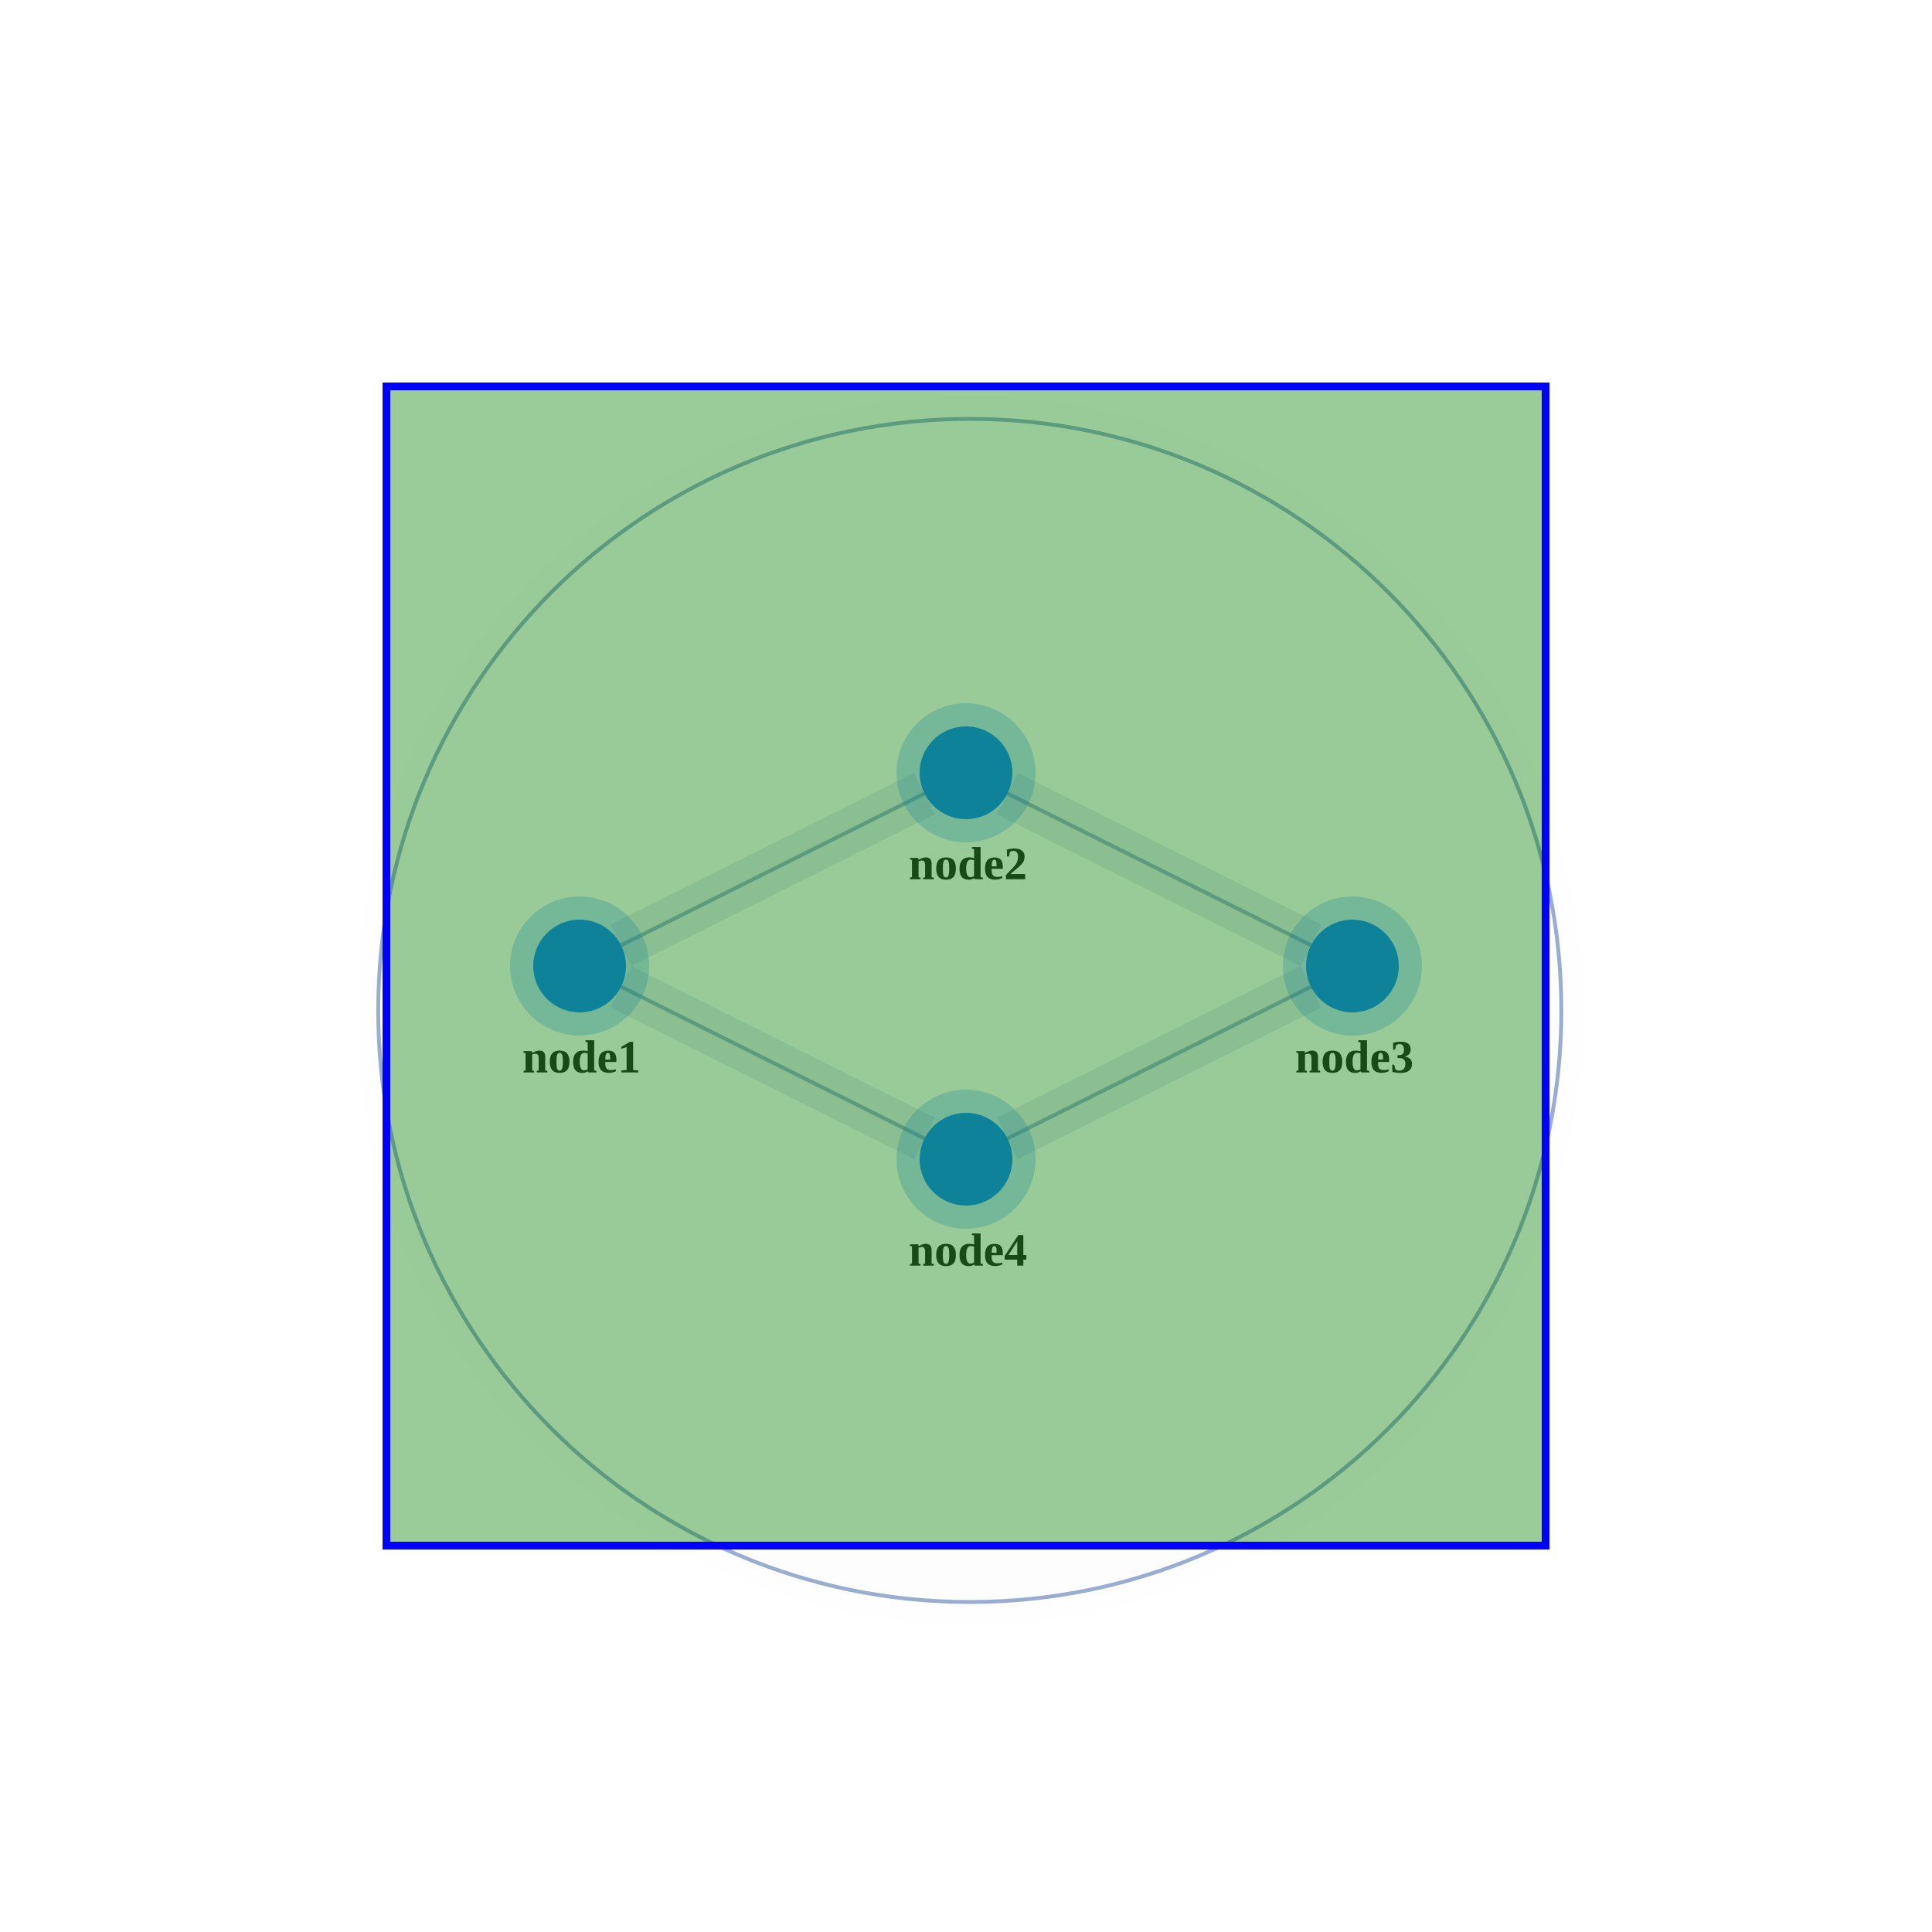
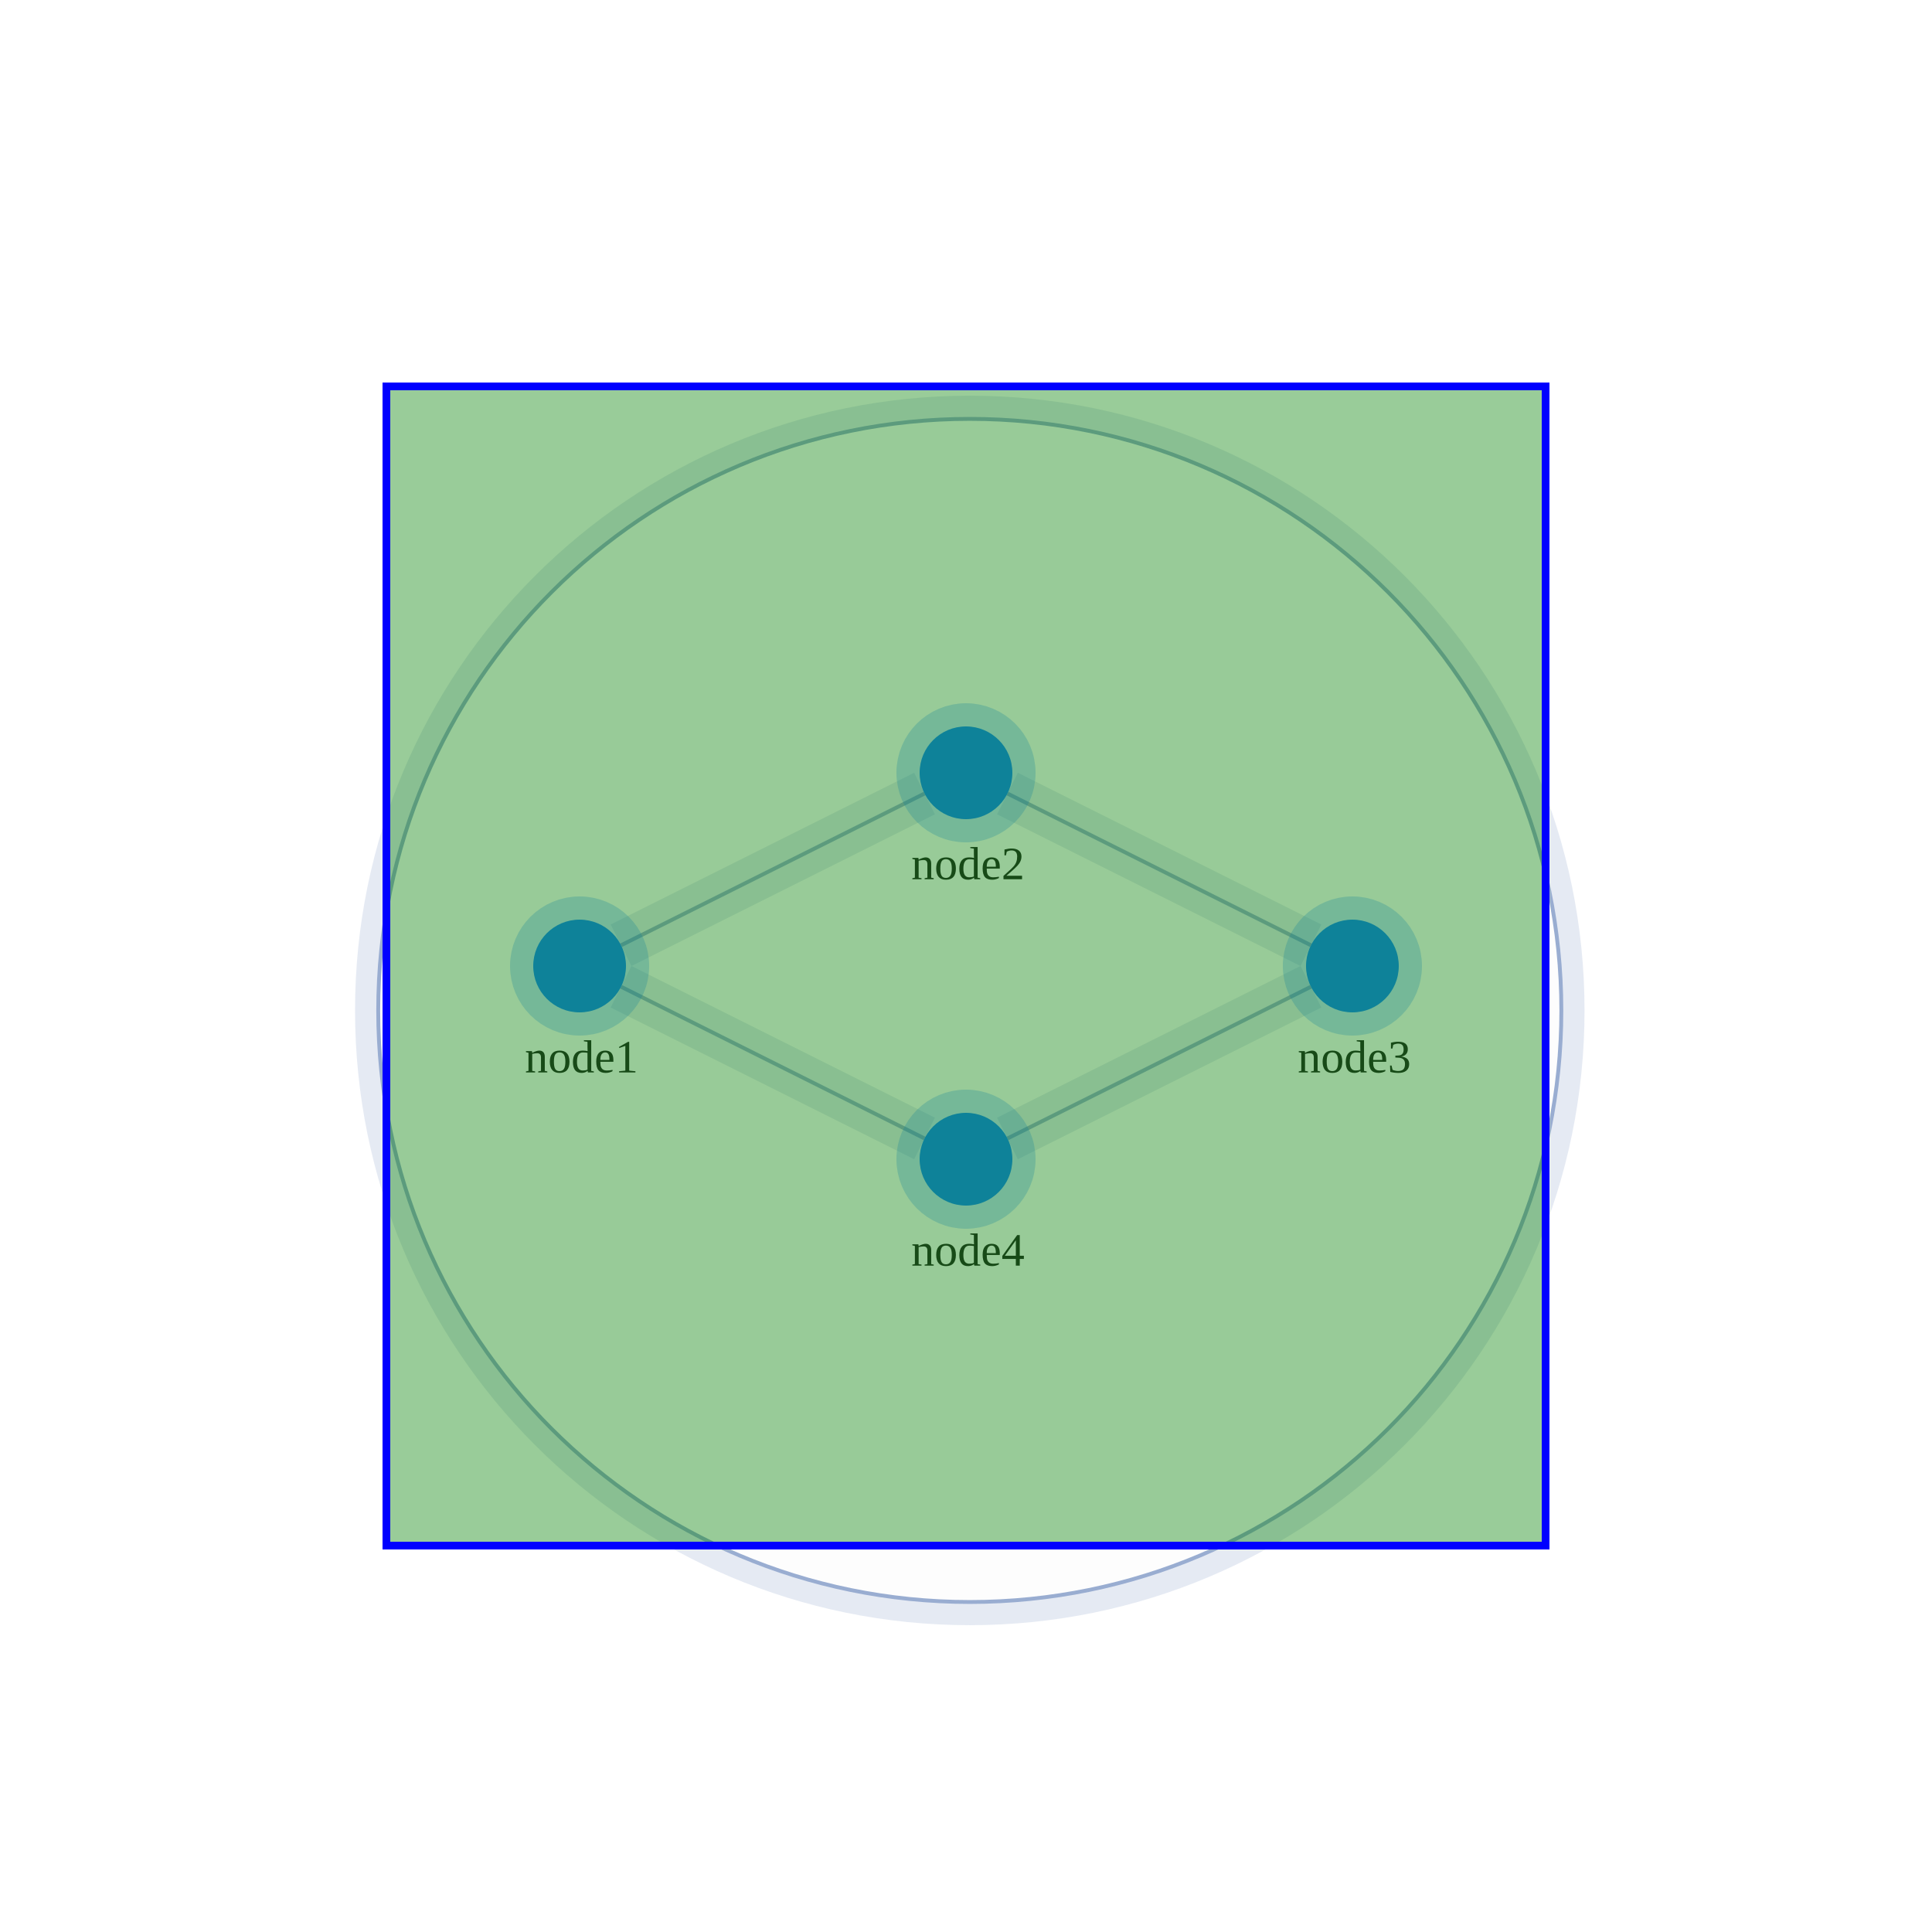
<svg xmlns="http://www.w3.org/2000/svg" width="500" height="500" style="background: transparent; position: absolute; outline: none;" color-interpolation-filters="sRGB" tabindex="1">
  <defs />
  <g id="g-svg-camera" transform="matrix(1,0,0,1,0,0)">
    <g id="g-root" fill="none" transform="matrix(1,0,0,1,0,0)">
      <g id="g-svg-7" fill="none" transform="matrix(1,0,0,1,0,0)">
        <g id="combo1" fill="none" transform="matrix(1,0,0,1,250.98,261.5)">
          <g transform="matrix(1,0,0,1,0,0)">
-             <circle id="halo" fill="none" transform="translate(-153.0956,-153.0956)" cx="153.096" cy="153.096" stroke-dasharray="0,0" stroke-width="12" stroke="rgba(253,253,253,1)" r="153.096" stroke-opacity="0.25" pointer-events="none" />
+             <circle id="halo" fill="none" transform="translate(-153.0956,-153.0956)" cx="153.096" cy="153.096" stroke-dasharray="0,0" stroke-width="12" stroke="rgba(153,173,209,1)" r="153.096" stroke-opacity="0.25" pointer-events="none" />
          </g>
          <g transform="matrix(1,0,0,1,0,0)">
            <circle id="key" fill="rgba(253,253,253,1)" transform="translate(-153.0956,-153.0956)" cx="153.096" cy="153.096" stroke-dasharray="0,0" stroke-width="1" stroke="rgba(153,173,209,1)" r="153.096" />
          </g>
        </g>
      </g>
      <g id="g-svg-6" fill="none" transform="matrix(1,0,0,1,0,0)">
        <g id="edge1" fill="none" marker-start="false" marker-end="false" transform="matrix(1,0,0,1,0,0)">
          <g id="edge1" fill="none" marker-start="false" marker-end="false" stroke="transparent" stroke-width="3" />
          <g transform="matrix(1,0,0,1,160.7331,205.3666)">
            <path id="halo" fill="none" d="M 0,39.267 L 78.534,0" stroke-width="12" stroke="rgba(153,173,209,1)" stroke-dasharray="0,0" pointer-events="none" stroke-opacity="0.25" />
            <path id="halo" fill="none" d="M 0,39.267 L 78.534,0" stroke-width="14" stroke="transparent" stroke-dasharray="0,0" pointer-events="none" stroke-opacity="0.25" />
          </g>
          <g transform="matrix(1,0,0,1,160.7331,205.3666)">
            <path id="key" fill="none" d="M 0,39.267 L 78.534,0" stroke-width="1" stroke="rgba(153,173,209,1)" />
            <path id="key" fill="none" d="M 0,39.267 L 78.534,0" stroke-width="1" stroke="transparent" />
          </g>
        </g>
        <g id="edge2" fill="none" marker-start="false" marker-end="false" transform="matrix(1,0,0,1,0,0)">
          <g id="edge2" fill="none" marker-start="false" marker-end="false" stroke="transparent" stroke-width="3" />
          <g transform="matrix(1,0,0,1,260.7331,205.3666)">
            <path id="halo" fill="none" d="M 0,0 L 78.534,39.267" stroke-width="12" stroke="rgba(153,173,209,1)" stroke-dasharray="0,0" pointer-events="none" stroke-opacity="0.25" />
            <path id="halo" fill="none" d="M 0,0 L 78.534,39.267" stroke-width="14" stroke="transparent" stroke-dasharray="0,0" pointer-events="none" stroke-opacity="0.25" />
          </g>
          <g transform="matrix(1,0,0,1,260.7331,205.3666)">
            <path id="key" fill="none" d="M 0,0 L 78.534,39.267" stroke-width="1" stroke="rgba(153,173,209,1)" />
            <path id="key" fill="none" d="M 0,0 L 78.534,39.267" stroke-width="1" stroke="transparent" />
          </g>
        </g>
        <g id="edge3" fill="none" marker-start="false" marker-end="false" transform="matrix(1,0,0,1,0,0)">
          <g id="edge3" fill="none" marker-start="false" marker-end="false" stroke="transparent" stroke-width="3" />
          <g transform="matrix(1,0,0,1,260.7331,255.3666)">
            <path id="halo" fill="none" d="M 78.534,0 L 0,39.267" stroke-width="12" stroke="rgba(153,173,209,1)" stroke-dasharray="0,0" pointer-events="none" stroke-opacity="0.25" />
            <path id="halo" fill="none" d="M 78.534,0 L 0,39.267" stroke-width="14" stroke="transparent" stroke-dasharray="0,0" pointer-events="none" stroke-opacity="0.25" />
          </g>
          <g transform="matrix(1,0,0,1,260.7331,255.3666)">
            <path id="key" fill="none" d="M 78.534,0 L 0,39.267" stroke-width="1" stroke="rgba(153,173,209,1)" />
            <path id="key" fill="none" d="M 78.534,0 L 0,39.267" stroke-width="1" stroke="transparent" />
          </g>
        </g>
        <g id="edge4" fill="none" marker-start="false" marker-end="false" transform="matrix(1,0,0,1,0,0)">
          <g id="edge4" fill="none" marker-start="false" marker-end="false" stroke="transparent" stroke-width="3" />
          <g transform="matrix(1,0,0,1,160.7331,255.3666)">
            <path id="halo" fill="none" d="M 0,0 L 78.534,39.267" stroke-width="12" stroke="rgba(153,173,209,1)" stroke-dasharray="0,0" pointer-events="none" stroke-opacity="0.25" />
            <path id="halo" fill="none" d="M 0,0 L 78.534,39.267" stroke-width="14" stroke="transparent" stroke-dasharray="0,0" pointer-events="none" stroke-opacity="0.25" />
          </g>
          <g transform="matrix(1,0,0,1,160.7331,255.3666)">
            <path id="key" fill="none" d="M 0,0 L 78.534,39.267" stroke-width="1" stroke="rgba(153,173,209,1)" />
            <path id="key" fill="none" d="M 0,0 L 78.534,39.267" stroke-width="1" stroke="transparent" />
          </g>
        </g>
      </g>
      <g id="g-svg-5" fill="none" transform="matrix(1,0,0,1,0,0)">
        <g id="node1" fill="none" transform="matrix(1,0,0,1,150,250)">
          <g transform="matrix(1,0,0,1,0,0)">
-             <circle id="halo" fill="none" transform="translate(-12,-12)" cx="12" cy="12" stroke-width="12" stroke="rgba(23,131,255,1)" r="12" stroke-dasharray="0,0" stroke-opacity="0.25" pointer-events="none" />
+             <circle id="halo" fill="none" transform="translate(-12,-12)" cx="12" cy="12" stroke-width="12" stroke="rgba(23,131,255,1)" stroke-opacity="0.25" r="12" stroke-dasharray="0,0" pointer-events="none" />
          </g>
          <g transform="matrix(1,0,0,1,0,0)">
-             <circle id="key" fill="rgba(23,131,255,1)" transform="translate(-12,-12)" cx="12" cy="12" stroke-width="0" r="12" stroke="rgba(0,0,0,1)" />
+             <circle id="key" fill="rgba(23,131,255,1)" transform="translate(-12,-12)" cx="12" cy="12" stroke-width="0" stroke="rgba(0,0,0,1)" r="12" />
          </g>
          <g id="label" fill="none" transform="matrix(1,0,0,1,0,12)">
            <g transform="matrix(1,0,0,1,0,0)">
-               <text id="text" fill="rgba(0,0,0,0.851)" dominant-baseline="central" paint-order="stroke" dx="0.5" dy="11.5px" font-size="12" text-anchor="middle" font-weight="700">
+               <text id="text" fill="rgba(0,0,0,0.851)" dominant-baseline="central" paint-order="stroke" dx="0.5" dy="11.5px" font-size="12" text-anchor="middle" font-weight="400">
                node1
              </text>
            </g>
          </g>
        </g>
        <g id="node2" fill="none" transform="matrix(1,0,0,1,250,200)">
          <g transform="matrix(1,0,0,1,0,0)">
-             <circle id="halo" fill="none" transform="translate(-12,-12)" cx="12" cy="12" stroke-width="12" stroke="rgba(23,131,255,1)" r="12" stroke-dasharray="0,0" stroke-opacity="0.25" pointer-events="none" />
+             <circle id="halo" fill="none" transform="translate(-12,-12)" cx="12" cy="12" stroke-width="12" stroke="rgba(23,131,255,1)" stroke-opacity="0.25" r="12" stroke-dasharray="0,0" pointer-events="none" />
          </g>
          <g transform="matrix(1,0,0,1,0,0)">
-             <circle id="key" fill="rgba(23,131,255,1)" transform="translate(-12,-12)" cx="12" cy="12" stroke-width="0" r="12" stroke="rgba(0,0,0,1)" />
+             <circle id="key" fill="rgba(23,131,255,1)" transform="translate(-12,-12)" cx="12" cy="12" stroke-width="0" stroke="rgba(0,0,0,1)" r="12" />
          </g>
          <g id="label" fill="none" transform="matrix(1,0,0,1,0,12)">
            <g transform="matrix(1,0,0,1,0,0)">
-               <text id="text" fill="rgba(0,0,0,0.851)" dominant-baseline="central" paint-order="stroke" dx="0.5" dy="11.5px" font-size="12" text-anchor="middle" font-weight="700">
+               <text id="text" fill="rgba(0,0,0,0.851)" dominant-baseline="central" paint-order="stroke" dx="0.5" dy="11.5px" font-size="12" text-anchor="middle" font-weight="400">
                node2
              </text>
            </g>
          </g>
        </g>
        <g id="node3" fill="none" transform="matrix(1,0,0,1,350,250)">
          <g transform="matrix(1,0,0,1,0,0)">
-             <circle id="halo" fill="none" transform="translate(-12,-12)" cx="12" cy="12" stroke-width="12" stroke="rgba(23,131,255,1)" r="12" stroke-dasharray="0,0" stroke-opacity="0.25" pointer-events="none" />
+             <circle id="halo" fill="none" transform="translate(-12,-12)" cx="12" cy="12" stroke-width="12" stroke="rgba(23,131,255,1)" stroke-opacity="0.25" r="12" stroke-dasharray="0,0" pointer-events="none" />
          </g>
          <g transform="matrix(1,0,0,1,0,0)">
-             <circle id="key" fill="rgba(23,131,255,1)" transform="translate(-12,-12)" cx="12" cy="12" stroke-width="0" r="12" stroke="rgba(0,0,0,1)" />
+             <circle id="key" fill="rgba(23,131,255,1)" transform="translate(-12,-12)" cx="12" cy="12" stroke-width="0" stroke="rgba(0,0,0,1)" r="12" />
          </g>
          <g id="label" fill="none" transform="matrix(1,0,0,1,0,12)">
            <g transform="matrix(1,0,0,1,0,0)">
-               <text id="text" fill="rgba(0,0,0,0.851)" dominant-baseline="central" paint-order="stroke" dx="0.5" dy="11.5px" font-size="12" text-anchor="middle" font-weight="700">
+               <text id="text" fill="rgba(0,0,0,0.851)" dominant-baseline="central" paint-order="stroke" dx="0.5" dy="11.5px" font-size="12" text-anchor="middle" font-weight="400">
                node3
              </text>
            </g>
          </g>
        </g>
        <g id="node4" fill="none" transform="matrix(1,0,0,1,250,300)">
          <g transform="matrix(1,0,0,1,0,0)">
-             <circle id="halo" fill="none" transform="translate(-12,-12)" cx="12" cy="12" stroke-width="12" stroke="rgba(23,131,255,1)" r="12" stroke-dasharray="0,0" stroke-opacity="0.25" pointer-events="none" />
+             <circle id="halo" fill="none" transform="translate(-12,-12)" cx="12" cy="12" stroke-width="12" stroke="rgba(23,131,255,1)" stroke-opacity="0.25" r="12" stroke-dasharray="0,0" pointer-events="none" />
          </g>
          <g transform="matrix(1,0,0,1,0,0)">
-             <circle id="key" fill="rgba(23,131,255,1)" transform="translate(-12,-12)" cx="12" cy="12" stroke-width="0" r="12" stroke="rgba(0,0,0,1)" />
+             <circle id="key" fill="rgba(23,131,255,1)" transform="translate(-12,-12)" cx="12" cy="12" stroke-width="0" stroke="rgba(0,0,0,1)" r="12" />
          </g>
          <g id="label" fill="none" transform="matrix(1,0,0,1,0,12)">
            <g transform="matrix(1,0,0,1,0,0)">
-               <text id="text" fill="rgba(0,0,0,0.851)" dominant-baseline="central" paint-order="stroke" dx="0.5" dy="11.5px" font-size="12" text-anchor="middle" font-weight="700">
+               <text id="text" fill="rgba(0,0,0,0.851)" dominant-baseline="central" paint-order="stroke" dx="0.5" dy="11.5px" font-size="12" text-anchor="middle" font-weight="400">
                node4
              </text>
            </g>
          </g>
        </g>
      </g>
      <g transform="matrix(1,0,0,1,100,100)">
        <path id="g6-brush-select-rect-id" fill="rgba(0,128,0,1)" stroke-width="2" stroke="rgba(0,0,255,1)" fill-opacity="0.4" pointer-events="none" d="M 0,0 l 300,0 l 0,300 l-300 0 z" width="300" height="300" />
      </g>
    </g>
  </g>
</svg>
